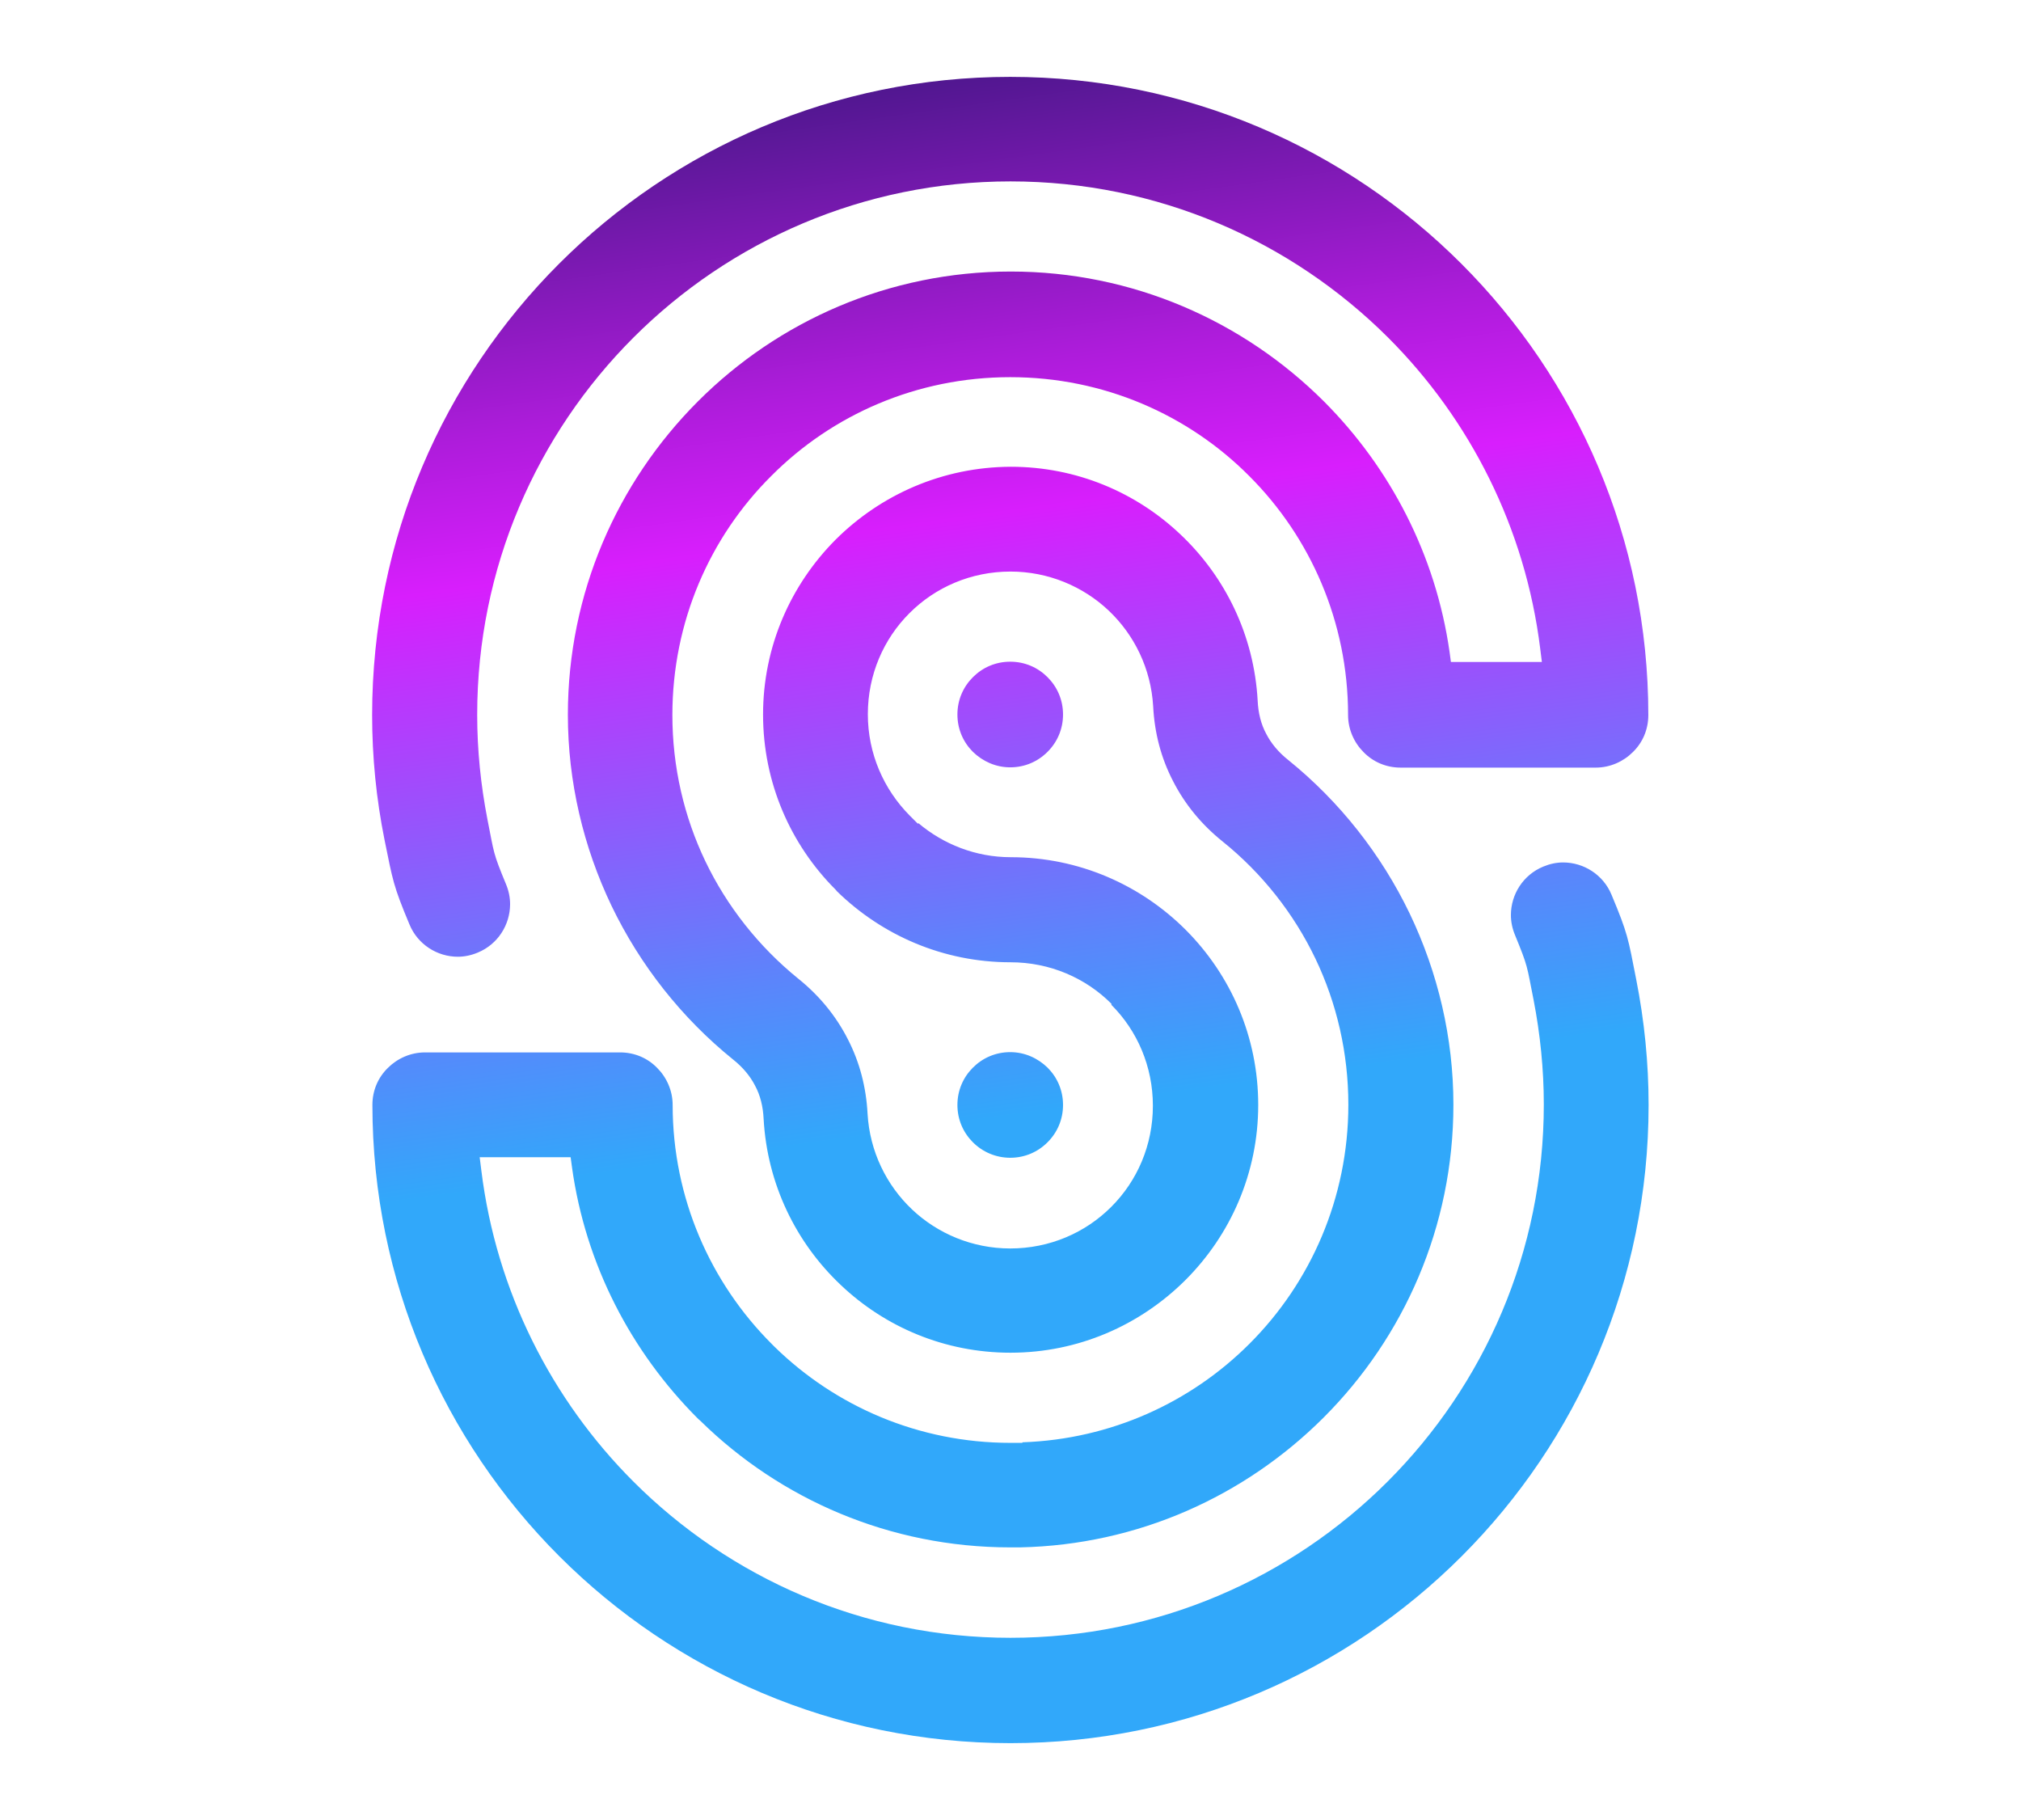
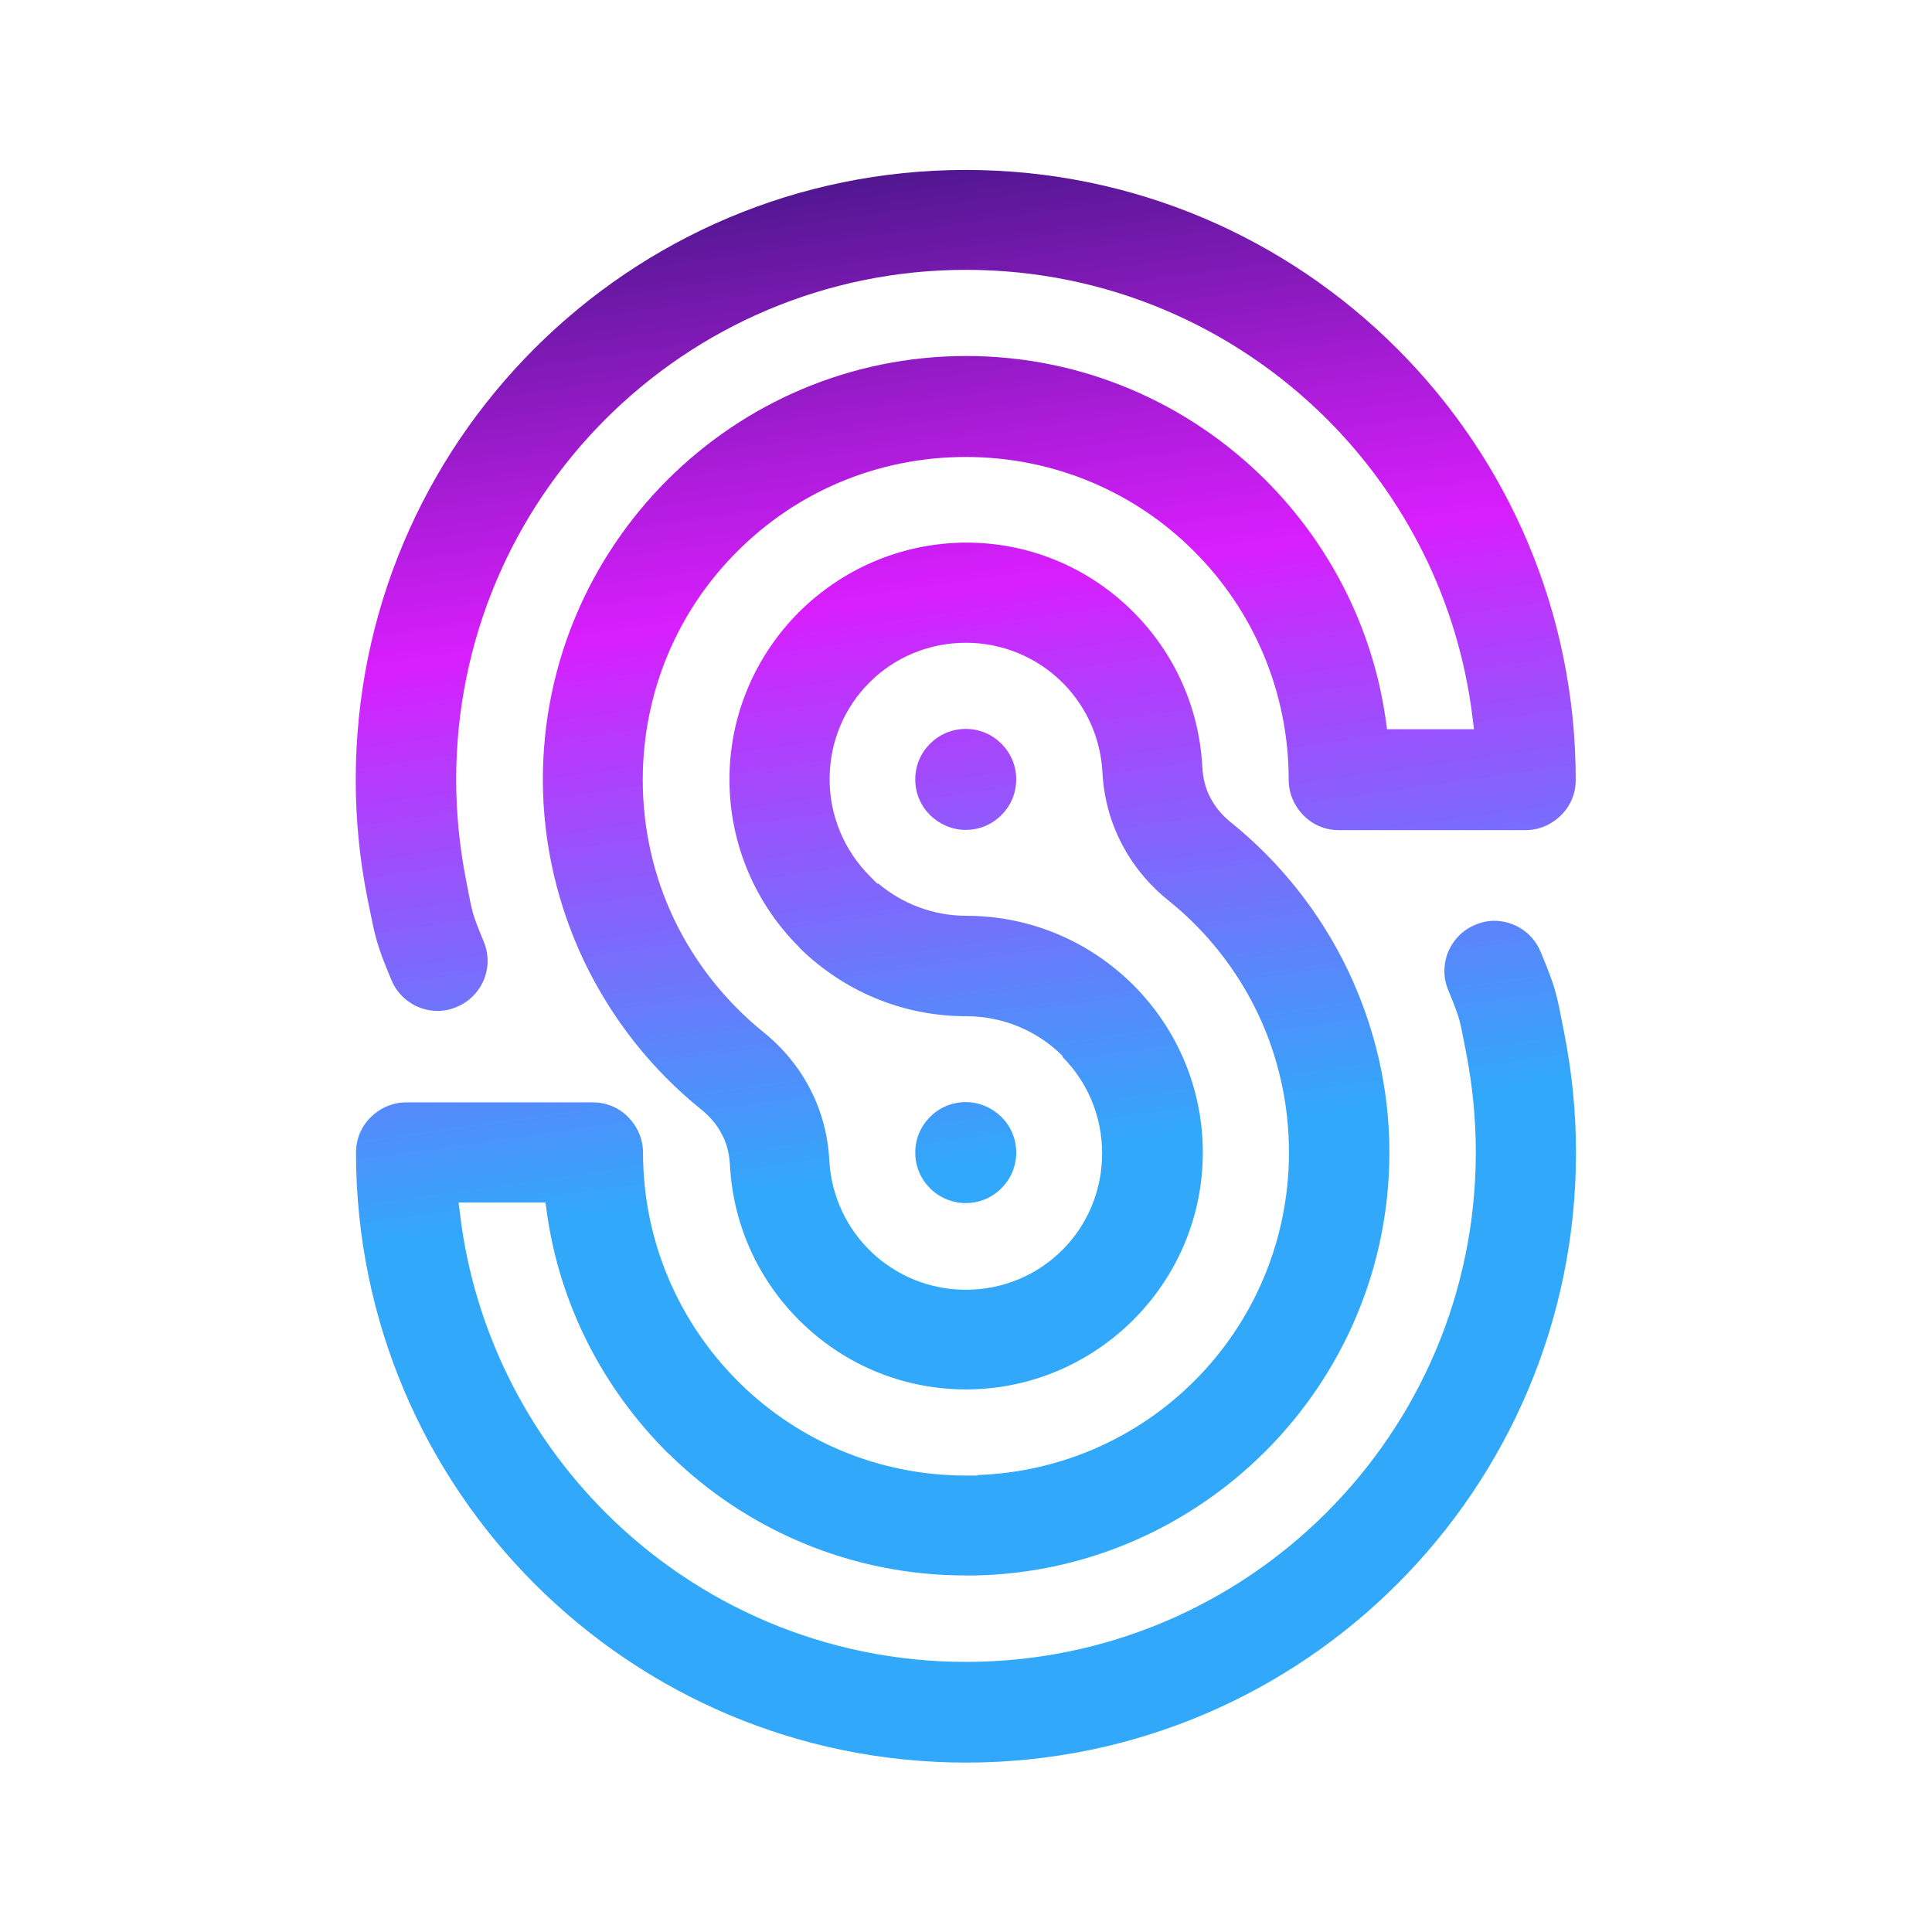
- <svg xmlns="http://www.w3.org/2000/svg" version="1.1" id="Layer_1" x="0px" y="0px" viewBox="0 0 731 658" style="enable-background:new 0 0 731 658;" xml:space="preserve">
-   <style type="text/css">
+ <svg xmlns="http://www.w3.org/2000/svg" version="1.1" id="Layer_1" x="0px" y="0px" viewBox="0 0 731.0 731.0" style="enable-background:new 0 0 731 658;" xml:space="preserve" width="731.0" height="731.0">
+   <rect width="731.0" height="731.0" fill="none" />
+   <style type="text/css" transform="translate(0.0,36.5)">
	.st0{fill:url(#SVGID_1_);}
</style>
-   <g>
+   <g transform="translate(0.0,36.5)">
    <linearGradient id="SVGID_1_" gradientUnits="userSpaceOnUse" x1="407.356" y1="626.824" x2="323.643" y2="31.176">
      <stop offset="0" style="stop-color:#31A8FA" />
      <stop offset="0.377" style="stop-color:#31A8FA" />
      <stop offset="0.477" style="stop-color:#5B85FB" />
      <stop offset="0.7" style="stop-color:#C62DFD" />
      <stop offset="0.737" style="stop-color:#D81EFD" />
      <stop offset="0.825" style="stop-color:#AE1CDB" />
      <stop offset="1" style="stop-color:#511790" />
    </linearGradient>
    <path class="st0" d="M596.3,399.6c0,63.7-25.8,121.4-67.6,163.2c-41.8,41.8-99.5,67.6-163.2,67.6c-63.7,0-121.4-25.8-163.2-67.6   c-41.8-41.8-67.6-99.5-67.6-163.2c0-5.3,2.1-10,5.6-13.4c3.4-3.4,8.2-5.6,13.4-5.6h70.6c5.3,0,10,2.1,13.4,5.6   c3.4,3.4,5.6,8.2,5.6,13.4v0c0,33.7,13.7,64.3,35.8,86.4l0.9,0.9l0.1,0.1l0.1,0.1c22,21.5,52.1,34.7,85.3,34.7h4.3v-0.2   c32.1-1.1,61-14.5,82.1-35.6l0,0l0.1-0.1l0,0c22-22,35.7-52.6,35.7-86.4c0-18.7-4.2-36.7-11.9-52.8c-7.8-16.3-19.3-30.9-33.6-42.4   c-7.6-6.1-13.6-13.4-17.9-21.8c-4.3-8.3-6.7-17.3-7.2-27.1c-0.8-13.6-6.8-25.8-16.1-34.6c-9.2-8.7-21.8-14.1-35.5-14.1   c-14.3,0-27.2,5.7-36.5,15l-0.1,0.1c-9.3,9.3-15,22.2-15,36.5c0,14.3,5.8,27.2,15.1,36.6l3,3l0.2-0.2c9,7.6,20.7,12.3,33.4,12.3h0   c24.6,0,47,10,63.3,26.3l0,0l0,0l0,0l0.1,0.1c16.2,16.3,26.1,38.6,26.1,63.2c0,24.6-10,47-26.3,63.3l0,0l0,0l-0.1,0.1l0,0l0,0   c-16.3,16.2-38.6,26.2-63.2,26.2c-23.8,0-45.4-9.3-61.4-24.5c-16.2-15.3-26.6-36.5-27.9-60.1c-0.2-4.4-1.2-8.5-3.1-12   c-1.8-3.5-4.5-6.7-7.9-9.4c-18.7-15.1-33.7-34.2-44-55.6c-10.2-21.3-15.8-44.9-15.8-69.1c0-44.1,17.9-84.1,46.9-113.2l0,0l0.1-0.1   l0.1-0.1c29-29,69-46.9,113.1-46.9c44.1,0,84.1,17.9,113.2,46.9l0,0l0,0l0.1,0.1l0.1,0.1c23.9,24,40.3,55.4,45.3,90.4l0.5,3.7h32.9   l-0.6-4.8c-5.4-43.7-25.4-82.9-55-112.5C467,87.1,418.7,65.6,365.5,65.6c-53.2,0-101.5,21.6-136.4,56.5   c-34.9,34.9-56.5,83.1-56.5,136.4c0,12.8,1.3,25.4,3.7,37.8c2.5,12.5,1.9,11.8,6.7,23.4l0,0c1,2.4,1.5,4.8,1.5,7.3   c0,7.4-4.4,14.5-11.7,17.5c-2.4,1-4.8,1.5-7.2,1.5c-7.4,0-14.5-4.4-17.5-11.7l0,0c-5.9-14.1-6-15.8-9-30.5c-3-14.9-4.5-30-4.5-45.2   c0-63.7,25.8-121.4,67.6-163.2c41.8-41.8,99.5-67.6,163.2-67.6c63.7,0,121.4,25.8,163.2,67.6c41.8,41.8,67.6,99.5,67.6,163.2   c0,5.3-2.1,10-5.6,13.4c-3.4,3.4-8.2,5.6-13.4,5.6h-70.6c-5.3,0-10-2.1-13.4-5.6c-3.4-3.4-5.6-8.2-5.6-13.4   c0-33.8-13.7-64.4-35.7-86.4l-0.1-0.1c-22-22.1-52.6-35.7-86.4-35.7c-33.8,0-64.4,13.6-86.4,35.7l0,0l-0.1,0.1l0,0   c-22.1,22-35.7,52.6-35.7,86.4c0,18.7,4.2,36.7,11.9,52.8c7.8,16.3,19.3,30.9,33.6,42.5c7.6,6.1,13.6,13.4,17.9,21.8   c4.3,8.3,6.7,17.4,7.2,27.1c0.8,13.6,6.8,25.8,16.1,34.6c9.2,8.7,21.8,14.1,35.5,14.1c14.3,0,27.2-5.7,36.5-15l0.1-0.1   c9.3-9.3,15-22.2,15-36.5c0-14.3-5.7-27.2-15-36.5L402,363c-9.3-9.3-22.2-15-36.5-15h0c-24.4,0-46.5-9.8-62.7-25.6l-0.6-0.7l0,0   c-16.2-16.2-26.2-38.6-26.2-63.3c0-24.6,10-46.9,26.2-63.2l0.1-0.1l0,0l0,0l0,0l0,0c16.3-16.2,38.6-26.2,63.3-26.3   c23.8,0,45.4,9.3,61.4,24.5c16.2,15.3,26.6,36.5,27.9,60.1l0,0c0.2,4.4,1.2,8.5,3.1,12c1.8,3.5,4.5,6.7,7.9,9.4   c18.7,15.1,33.7,34.2,44,55.6c10.2,21.3,15.8,44.9,15.8,69.1c0,44.1-17.9,84.1-46.9,113.1l-0.1,0.1l-0.1,0.1l0,0   c-28.3,28.2-66.9,45.9-109.6,46.8l-3.6,0c-43.6,0-83.1-17.4-111.9-45.6l-0.1-0.1l-0.1-0.1c-0.4-0.3-0.8-0.7-1.1-1   c-23.9-24-40.4-55.4-45.3-90.6l-0.5-3.7h-32.9l0.6,4.8c5.4,43.7,25.4,82.9,55,112.5c34.9,34.9,83.1,56.5,136.4,56.5   c53.2,0,101.5-21.6,136.4-56.5c34.9-34.9,56.5-83.1,56.5-136.4c0-12.7-1.3-25.4-3.7-37.8c-2.5-12.5-1.9-11.7-6.7-23.4l0,0   c-1-2.4-1.5-4.8-1.5-7.3c0-7.4,4.4-14.5,11.7-17.5c2.4-1,4.8-1.5,7.2-1.5c7.4,0,14.5,4.4,17.5,11.7l0,0c5.9,14.1,6,15.7,8.9,30.5   C594.8,369.3,596.3,384.4,596.3,399.6z M365.4,418.7c5.3,0,10-2.1,13.5-5.6c3.5-3.5,5.6-8.2,5.6-13.5c0-5.3-2.1-10-5.6-13.5   c-3.5-3.4-8.2-5.6-13.5-5.6c-5.3,0-10,2.1-13.5,5.6c-3.5,3.5-5.6,8.2-5.6,13.5c0,5.3,2.1,10,5.6,13.5   C355.4,416.6,360.2,418.7,365.4,418.7z M365.4,239.3c-5.3,0-10,2.1-13.5,5.6c-3.5,3.5-5.6,8.2-5.6,13.5c0,5.3,2.1,10,5.6,13.5   c3.5,3.4,8.2,5.6,13.5,5.6c5.3,0,10-2.1,13.5-5.6c3.5-3.5,5.6-8.2,5.6-13.5c0-5.3-2.1-10-5.6-13.5   C375.4,241.4,370.7,239.3,365.4,239.3z" />
  </g>
</svg>
